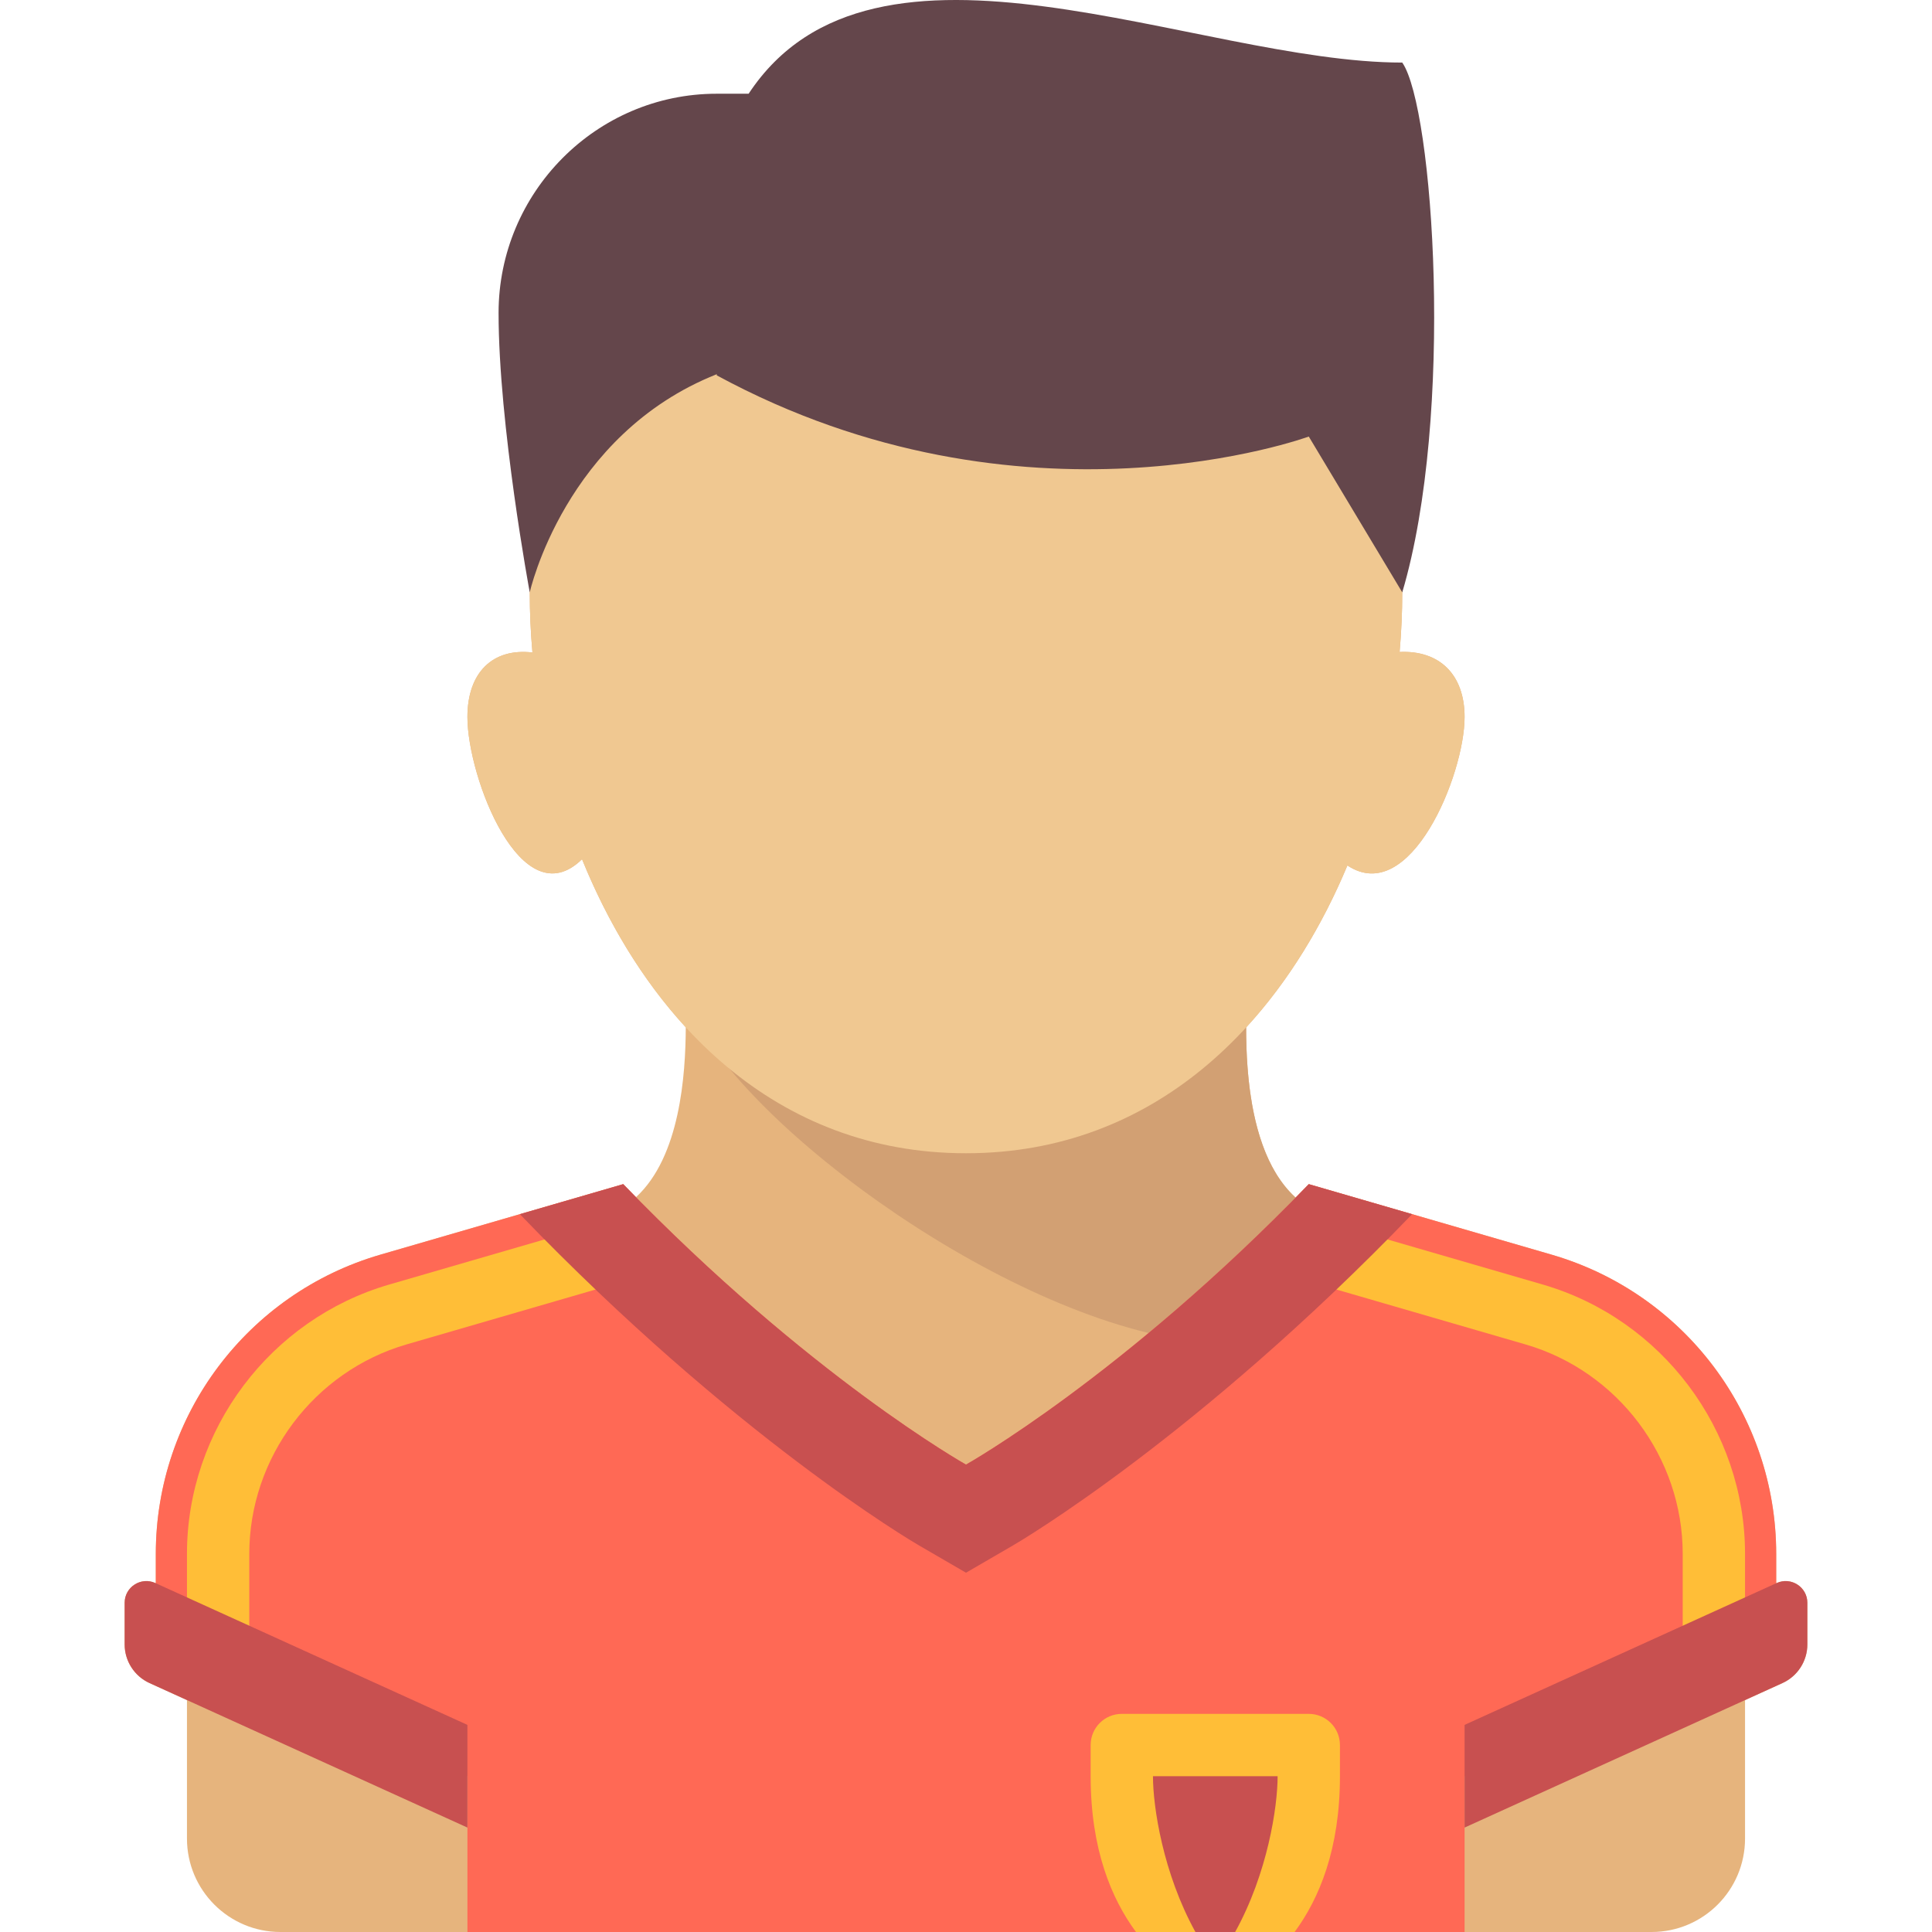
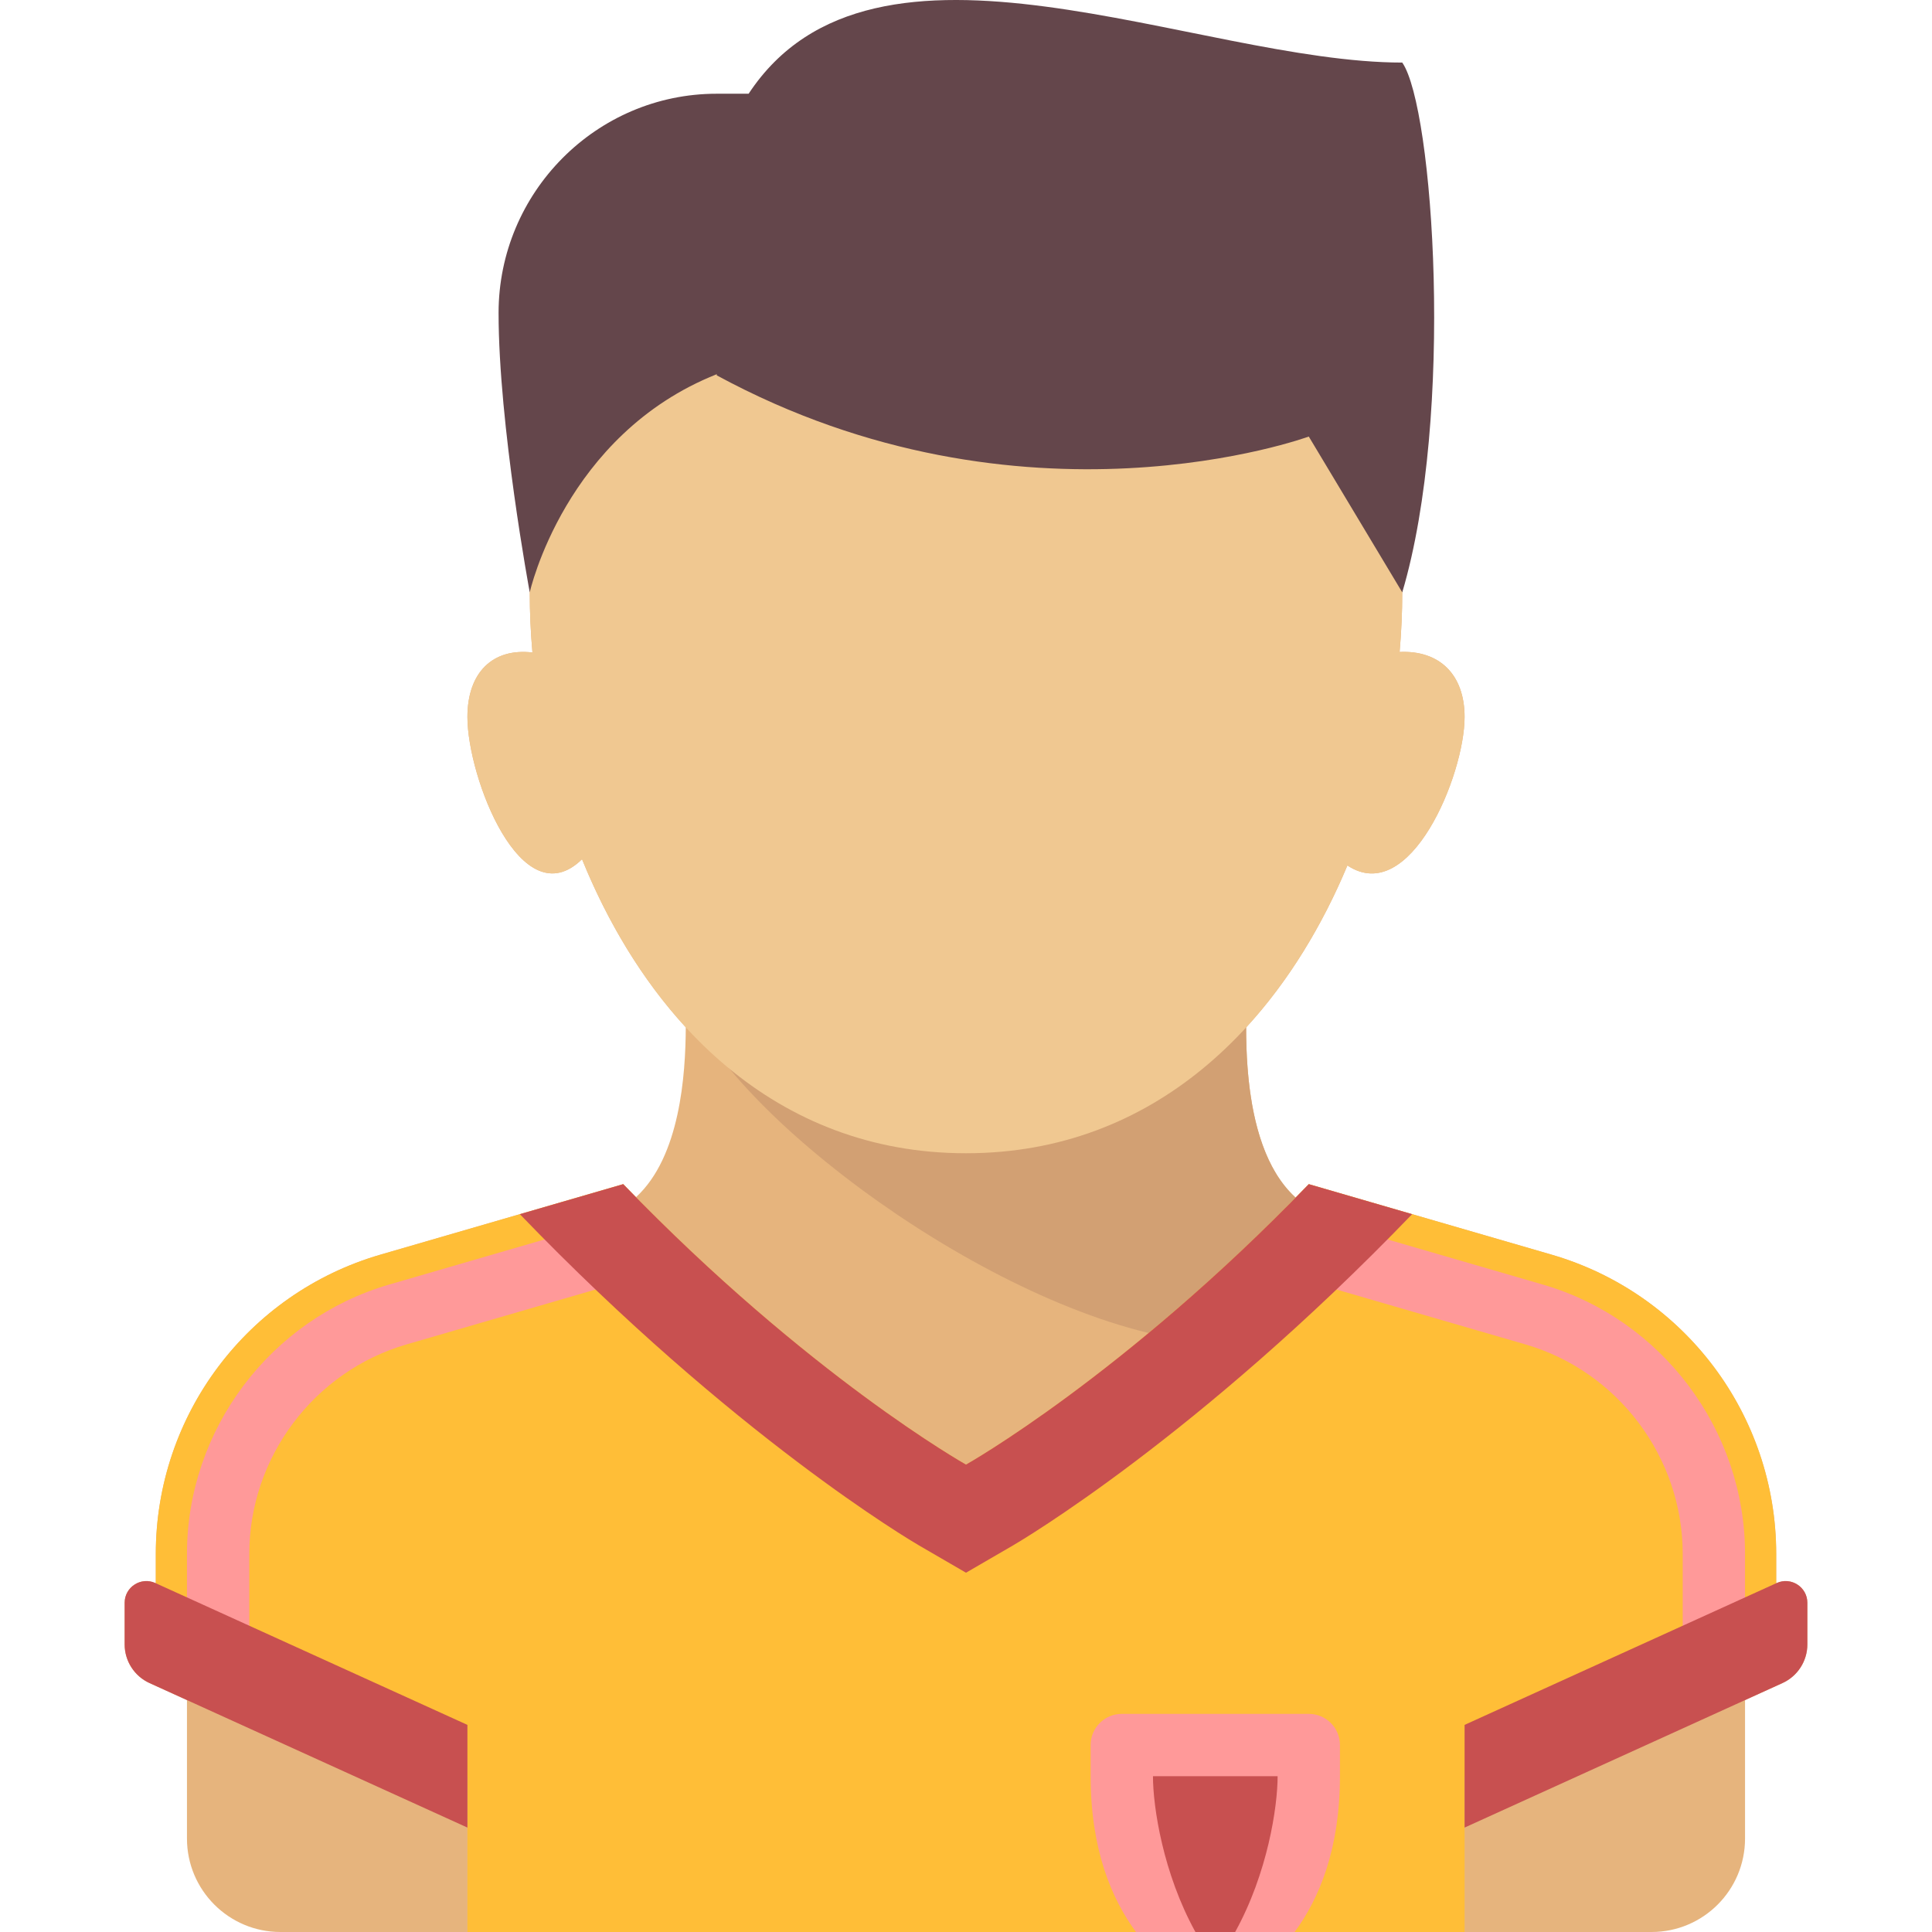
<svg xmlns="http://www.w3.org/2000/svg" viewBox="0 0 495.996 495.996">
  <path d="M456.114 406.405l-.116.052v-7.534c0-35.591-23.513-66.902-57.692-76.827l-62.308-18.092c-1.129 1.169-2.252 2.317-3.372 3.456-11.416-10.372-12.696-31.422-12.714-43.686 10.899-11.858 19.563-26.181 26.004-41.591 16.124 10.733 30.082-23.27 30.082-38.111 0-10.909-6.446-17.166-16.681-16.694.454-5.169.681-10.286.681-15.306 0-64.065-50.144-80.009-112-80.009s-112 15.944-112 80.009c0 5.063.232 10.225.693 15.439-10.188-1.195-16.693 5.117-16.693 16.561 0 15.462 13.88 51.714 29.424 36.513 6.499 16.003 15.378 30.888 26.638 43.149-.067 12.218-1.45 33.204-12.791 43.623-1.087-1.105-2.176-2.22-3.271-3.354l-62.307 18.093c-34.179 9.925-57.692 41.236-57.692 76.827v7.534l-.116-.052c-3.692-1.678-7.884 1.021-7.884 5.077v10.676c0 4.281 2.502 8.166 6.399 9.938l9.601 4.364v35.536c0 13.255 10.745 24 24 24h352c13.255 0 24-10.745 24-24V436.46l9.601-4.364c3.897-1.771 6.399-5.657 6.399-9.938v-10.676c-.001-4.056-4.193-6.756-7.885-5.077z" fill="#e6b47d" />
  <path d="M303.998 344.004l31.671-34.197c-17.891-11.519-15.671-45.803-15.671-53.803h-144c10.332 29.703 78.667 80.666 128 88z" fill="#d2a073" />
  <path d="M359.318 167.378c.454-5.169.681-10.286.681-15.306 0-64.065-50.144-80.009-112-80.009s-112 15.944-112 80.009c0 5.063.232 10.225.693 15.439-10.188-1.195-16.693 5.117-16.693 16.561 0 15.462 13.88 51.714 29.424 36.513 16.834 41.451 49.566 75.487 98.576 75.487 48.379 0 80.897-33.165 97.918-73.889 16.124 10.733 30.082-23.27 30.082-38.111-.001-10.909-6.446-17.165-16.681-16.694z" fill="#f0c891" />
-   <path d="M335.998 304.004c-47.662 49.343-88 72-88 72s-40.338-22.657-88-72l-62.307 18.092c-34.179 9.924-57.692 41.236-57.692 76.827v20.717l80 36.364v39.991h256v-39.991l80-36.364v-20.717c0-35.591-23.513-66.902-57.692-76.827l-62.309-18.092z" fill="#ff6955" />
-   <path d="M447.998 424.004h-16v-25.082c0-24.758-16.605-46.875-40.383-53.777l-53.137-15.43 4.461-15.367 53.137 15.43c30.57 8.879 51.922 37.313 51.922 69.145v25.081zm-383.999 0h-16v-25.082c0-31.832 21.352-60.266 51.922-69.145l53.137-15.43 4.461 15.367-53.137 15.43c-23.777 6.902-40.383 29.02-40.383 53.777v25.083z" fill="#ffbe37" />
+   <path d="M335.998 304.004c-47.662 49.343-88 72-88 72s-40.338-22.657-88-72l-62.307 18.092c-34.179 9.924-57.692 41.236-57.692 76.827v20.717l80 36.364v39.991h256v-39.991l80-36.364v-20.717c0-35.591-23.513-66.902-57.692-76.827l-62.309-18.092z" fill="#ffbe37" />
+   <path d="M447.998 424.004h-16v-25.082c0-24.758-16.605-46.875-40.383-53.777l-53.137-15.43 4.461-15.367 53.137 15.43c30.57 8.879 51.922 37.313 51.922 69.145v25.081zm-383.999 0h-16v-25.082c0-31.832 21.352-60.266 51.922-69.145l53.137-15.43 4.461 15.367-53.137 15.43c-23.777 6.902-40.383 29.02-40.383 53.777v25.083z" fill="#f99" />
  <path d="M38.397 432.095l81.601 37.092v-26.365l-80.116-36.417c-3.692-1.678-7.884 1.021-7.884 5.077v10.676c.001 4.28 2.502 8.165 6.399 9.937zM457.6 432.095l-81.601 37.092v-26.365l80.116-36.417c3.692-1.678 7.884 1.021 7.884 5.077v10.676c-.001 4.28-2.502 8.165-6.399 9.937zM335.998 304.004c-47.662 49.343-88 72-88 72s-40.338-22.657-88-72l-26.537 7.706c54.978 57.081 100.496 83.894 102.482 85.048l12.055 7 12.055-7c1.986-1.154 47.504-27.968 102.482-85.048l-26.537-7.706z" fill="#c85050" />
-   <path d="M335.998 439.995h-48c-4.418 0-8 3.582-8 8v8c0 18.755 5.337 31.452 11.639 40h40.723c6.301-8.548 11.639-21.245 11.639-40v-8c-.001-4.418-3.582-8-8.001-8z" fill="#ffbe37" />
+   <path d="M335.998 439.995h-48c-4.418 0-8 3.582-8 8v8c0 18.755 5.337 31.452 11.639 40h40.723c6.301-8.548 11.639-21.245 11.639-40v-8c-.001-4.418-3.582-8-8.001-8z" fill="#f99" />
  <path d="M317.096 495.995c8.332-15.066 10.902-32.132 10.902-40h-32c0 7.868 2.571 24.934 10.902 40h10.196z" fill="#c85050" />
  <path d="M359.998 16.063c-52.896 0-135.503-40.997-167.805 8h-8.195c-30.928 0-56 25.356-56 56.284 0 28.716 8 71.725 8 71.725s9-40.5 48-56c.011-.004.022-.01.033-.015l-.033.299c78.667 42.667 152 15.716 152 15.716l24 40c13.5-45.5 8-124.509 0-136.009z" fill="#64464b" />
</svg>
